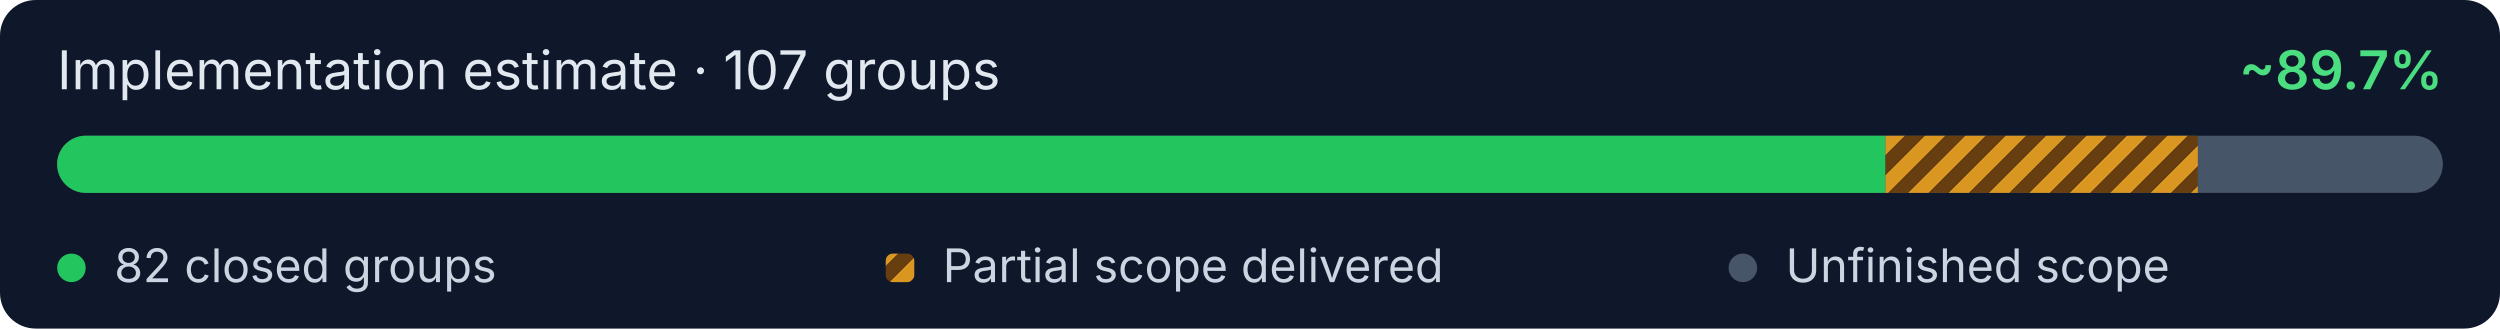
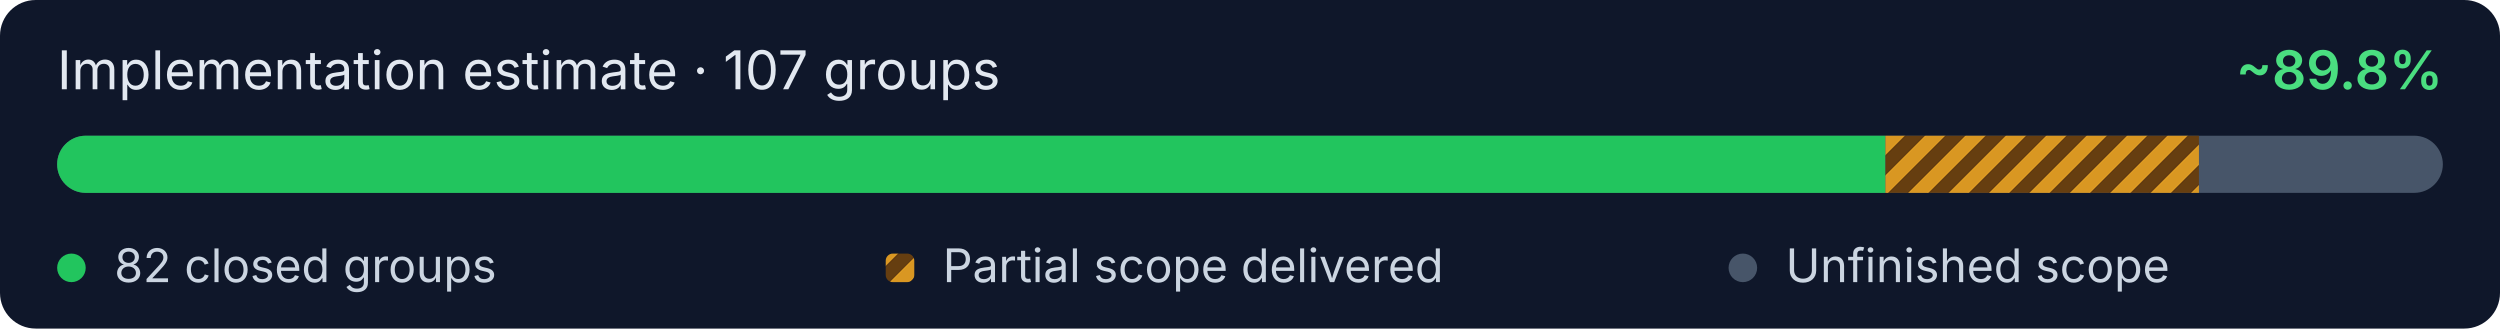
<svg xmlns="http://www.w3.org/2000/svg" width="700" height="92" viewBox="0 0 700 92" role="img" aria-labelledby="title description">
  <defs>
    <clipPath id="track">
      <rect x="16" y="38" width="668" height="16" rx="8" />
    </clipPath>
    <pattern id="partial" width="8" height="8" patternUnits="userSpaceOnUse" patternTransform="rotate(45)">
      <rect width="8" height="8" fill="#663e10" />
      <rect width="4" height="8" fill="#d99722" />
    </pattern>
  </defs>
  <rect width="700" height="92" rx="10" fill="#0f172a" />
  <g font-family="system-ui, -apple-system, BlinkMacSystemFont, 'Segoe UI', sans-serif">
    <text x="16" y="25" font-size="15" fill="#e2e8f0">Implementation estimate · 107 groups</text>
-     <text x="684" y="25" text-anchor="end" font-size="15" font-weight="600" fill="#4ade80">~89.7%</text>
+     <text x="684" y="25" text-anchor="end" font-size="15" font-weight="600" fill="#4ade80">~89.8%</text>
    <g clip-path="url(#track)">
      <rect x="16" y="38" width="668" height="16" fill="#475569" />
      <rect id="closed-segment" x="16" y="38" width="511.925" height="16" fill="#22c55e" />
-       <rect id="partial-segment" x="527.925" y="38" width="87.464" height="16" fill="url(#partial)" />
+       <rect id="partial-segment" x="527.925" y="38" width="87.776" height="16" fill="url(#partial)" />
    </g>
    <circle cx="20" cy="75" r="4" fill="#22c55e" />
    <text x="32" y="79" font-size="13" fill="#cbd5e1">82 closed groups</text>
    <rect x="248" y="71" width="8" height="8" rx="2" fill="url(#partial)" />
    <text x="264" y="79" font-size="13" fill="#cbd5e1">Partial scope delivered</text>
    <circle cx="488" cy="75" r="4" fill="#475569" />
    <text x="500" y="79" font-size="13" fill="#cbd5e1">Unfinished scope</text>
  </g>
</svg>
